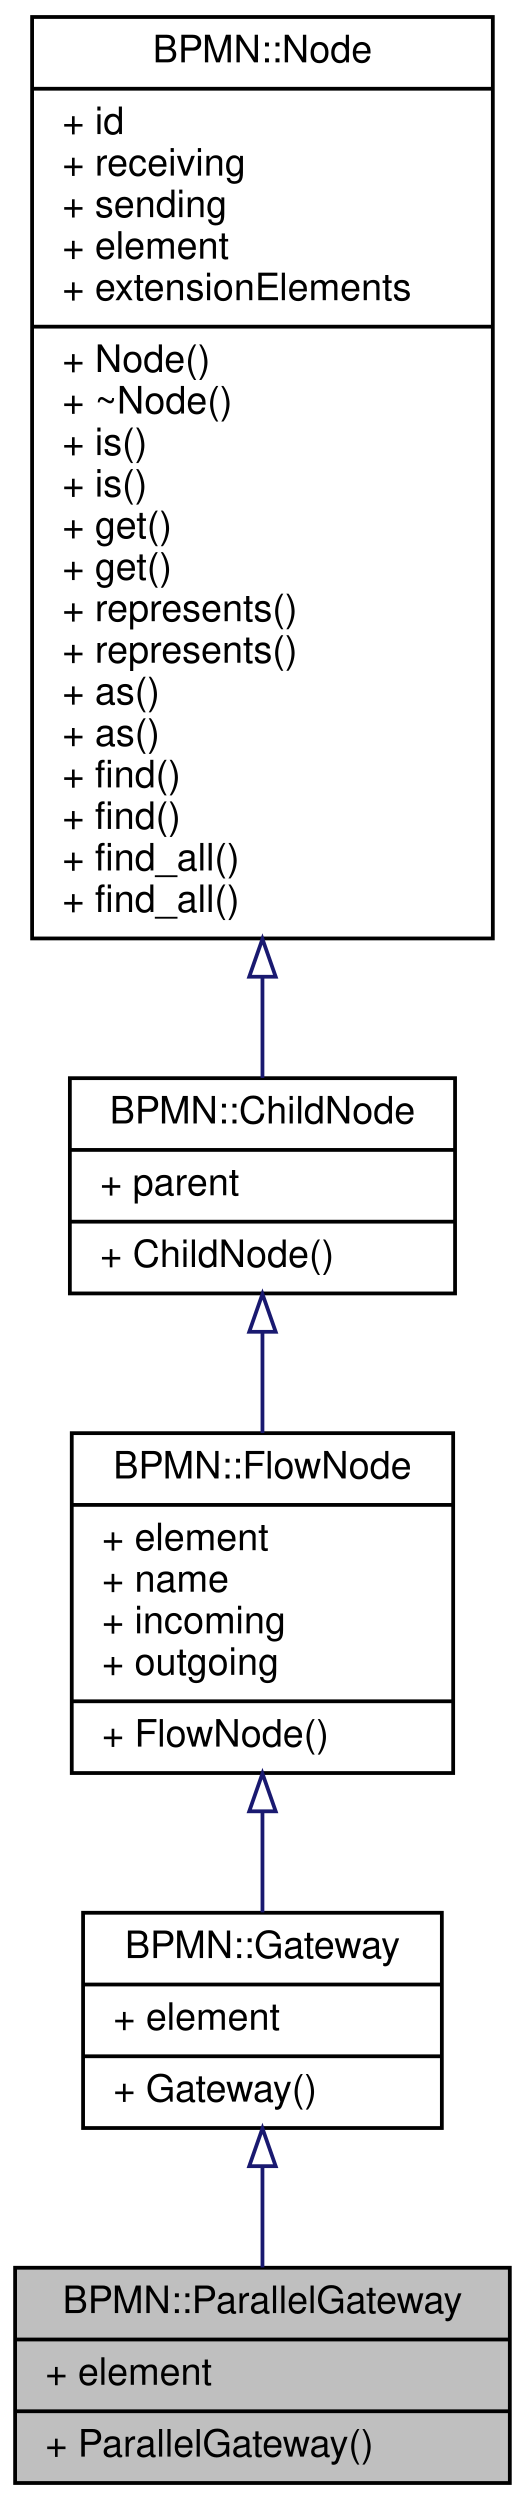
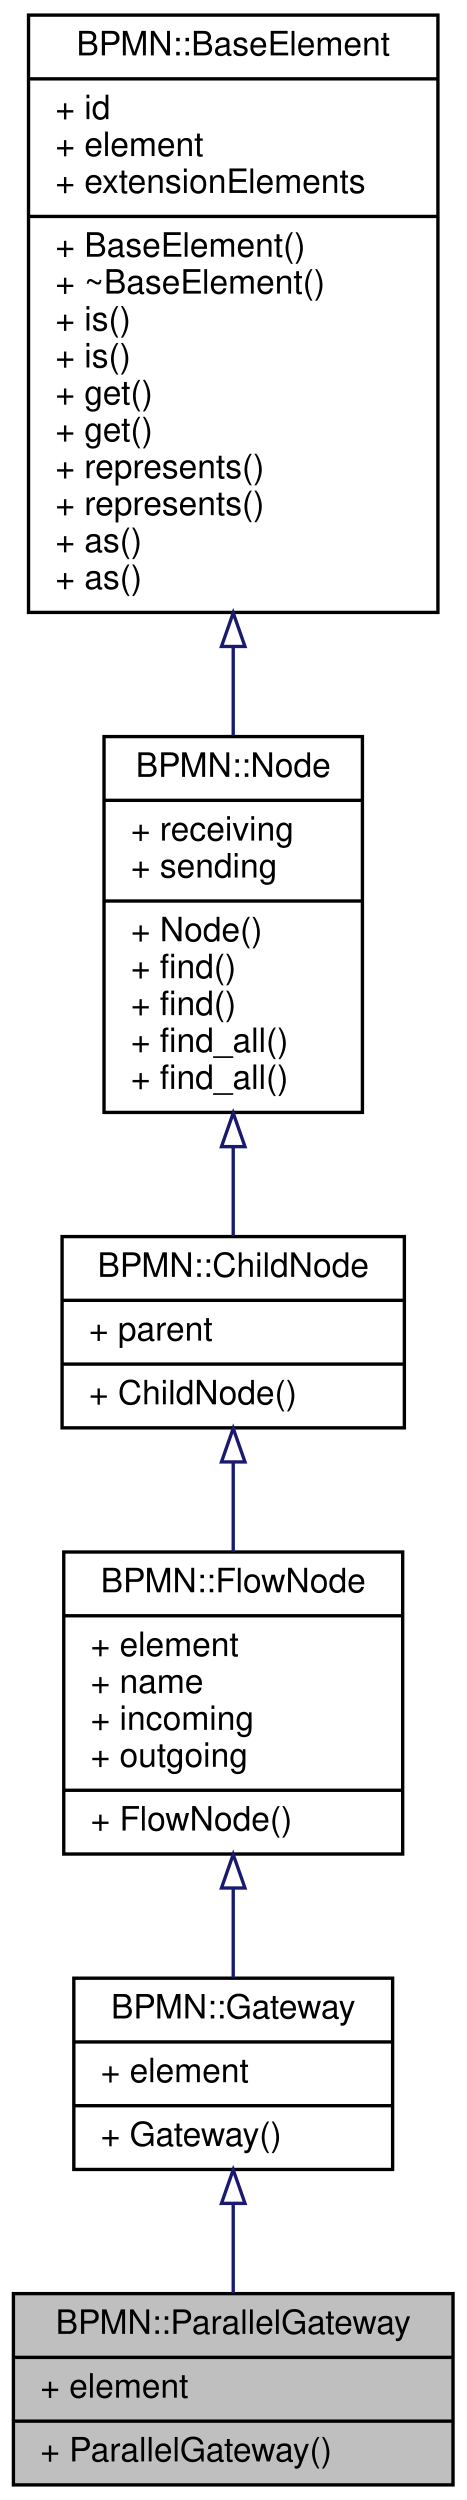
- <svg xmlns="http://www.w3.org/2000/svg" xmlns:xlink="http://www.w3.org/1999/xlink" width="139pt" height="662pt" viewBox="0.00 0.00 139.00 662.00">
-   <g id="graph0" class="graph" transform="scale(1 1) rotate(0) translate(4 658)">
+ <svg xmlns="http://www.w3.org/2000/svg" xmlns:xlink="http://www.w3.org/1999/xlink" width="139pt" height="745pt" viewBox="0.00 0.00 139.00 745.00">
+   <g id="graph0" class="graph" transform="scale(1 1) rotate(0) translate(4 741)">
    <g id="node1" class="node">
      <g id="a_node1">
        <a xlink:title=" ">
          <polygon fill="#bfbfbf" stroke="black" points="0,-0.5 0,-57.5 131,-57.5 131,-0.5 0,-0.5" />
          <text text-anchor="middle" x="65.5" y="-45.5" font-family="Helvetica,sans-Serif" font-size="10.00">BPMN::ParallelGateway</text>
          <polyline fill="none" stroke="black" points="0,-38.5 131,-38.5 " />
          <text text-anchor="start" x="8" y="-26.5" font-family="Helvetica,sans-Serif" font-size="10.00">+ element</text>
          <polyline fill="none" stroke="black" points="0,-19.5 131,-19.5 " />
          <text text-anchor="start" x="8" y="-7.5" font-family="Helvetica,sans-Serif" font-size="10.00">+ ParallelGateway()</text>
        </a>
      </g>
    </g>
    <g id="node2" class="node">
      <g id="a_node2">
        <a xlink:href="classBPMN_1_1Gateway.html" target="_top" xlink:title=" ">
          <polygon fill="none" stroke="black" points="18,-94.5 18,-151.5 113,-151.5 113,-94.5 18,-94.5" />
          <text text-anchor="middle" x="65.5" y="-139.5" font-family="Helvetica,sans-Serif" font-size="10.00">BPMN::Gateway</text>
          <polyline fill="none" stroke="black" points="18,-132.5 113,-132.5 " />
          <text text-anchor="start" x="26" y="-120.5" font-family="Helvetica,sans-Serif" font-size="10.00">+ element</text>
          <polyline fill="none" stroke="black" points="18,-113.5 113,-113.5 " />
          <text text-anchor="start" x="26" y="-101.5" font-family="Helvetica,sans-Serif" font-size="10.00">+ Gateway()</text>
        </a>
      </g>
    </g>
    <g id="edge1" class="edge">
      <path fill="none" stroke="midnightblue" d="M65.5,-84.21C65.5,-75.29 65.5,-65.95 65.5,-57.58" />
      <polygon fill="none" stroke="midnightblue" points="62,-84.4 65.5,-94.4 69,-84.4 62,-84.4" />
    </g>
    <g id="node3" class="node">
      <g id="a_node3">
        <a xlink:href="classBPMN_1_1FlowNode.html" target="_top" xlink:title="Base class for BPMN elements that may contain incoming and outgoing sequence flows.">
          <polygon fill="none" stroke="black" points="15,-188.5 15,-278.5 116,-278.5 116,-188.5 15,-188.5" />
          <text text-anchor="middle" x="65.5" y="-266.5" font-family="Helvetica,sans-Serif" font-size="10.00">BPMN::FlowNode</text>
          <polyline fill="none" stroke="black" points="15,-259.5 116,-259.5 " />
          <text text-anchor="start" x="23" y="-247.5" font-family="Helvetica,sans-Serif" font-size="10.00">+ element</text>
          <text text-anchor="start" x="23" y="-236.5" font-family="Helvetica,sans-Serif" font-size="10.00">+ name</text>
          <text text-anchor="start" x="23" y="-225.5" font-family="Helvetica,sans-Serif" font-size="10.00">+ incoming</text>
          <text text-anchor="start" x="23" y="-214.5" font-family="Helvetica,sans-Serif" font-size="10.00">+ outgoing</text>
          <polyline fill="none" stroke="black" points="15,-207.5 116,-207.5 " />
          <text text-anchor="start" x="23" y="-195.5" font-family="Helvetica,sans-Serif" font-size="10.00">+ FlowNode()</text>
        </a>
      </g>
    </g>
    <g id="edge2" class="edge">
      <path fill="none" stroke="midnightblue" d="M65.5,-178.35C65.5,-169.07 65.5,-159.79 65.5,-151.59" />
      <polygon fill="none" stroke="midnightblue" points="62,-178.37 65.5,-188.37 69,-178.37 62,-178.37" />
    </g>
    <g id="node4" class="node">
      <g id="a_node4">
        <a xlink:href="classBPMN_1_1ChildNode.html" target="_top" xlink:title="Base class for BPMN elements within a Scope.">
          <polygon fill="none" stroke="black" points="14.5,-315.5 14.5,-372.5 116.5,-372.5 116.5,-315.5 14.5,-315.5" />
          <text text-anchor="middle" x="65.5" y="-360.5" font-family="Helvetica,sans-Serif" font-size="10.00">BPMN::ChildNode</text>
          <polyline fill="none" stroke="black" points="14.5,-353.5 116.5,-353.5 " />
          <text text-anchor="start" x="22.5" y="-341.5" font-family="Helvetica,sans-Serif" font-size="10.00">+ parent</text>
          <polyline fill="none" stroke="black" points="14.5,-334.5 116.5,-334.5 " />
          <text text-anchor="start" x="22.5" y="-322.5" font-family="Helvetica,sans-Serif" font-size="10.00">+ ChildNode()</text>
        </a>
      </g>
    </g>
    <g id="edge3" class="edge">
      <path fill="none" stroke="midnightblue" d="M65.5,-305.21C65.5,-296.61 65.5,-287.39 65.5,-278.55" />
      <polygon fill="none" stroke="midnightblue" points="62,-305.34 65.5,-315.34 69,-305.34 62,-305.34" />
    </g>
    <g id="node5" class="node">
      <g id="a_node5">
-         <a xlink:href="classBPMN_1_1Node.html" target="_top" xlink:title="Base class for all elements in a BPMN model.">
-           <polygon fill="none" stroke="black" points="4.5,-409.5 4.5,-653.5 126.5,-653.5 126.5,-409.5 4.5,-409.5" />
-           <text text-anchor="middle" x="65.5" y="-641.5" font-family="Helvetica,sans-Serif" font-size="10.00">BPMN::Node</text>
-           <polyline fill="none" stroke="black" points="4.5,-634.5 126.5,-634.5 " />
-           <text text-anchor="start" x="12.5" y="-622.5" font-family="Helvetica,sans-Serif" font-size="10.00">+ id</text>
-           <text text-anchor="start" x="12.5" y="-611.5" font-family="Helvetica,sans-Serif" font-size="10.00">+ receiving</text>
-           <text text-anchor="start" x="12.5" y="-600.5" font-family="Helvetica,sans-Serif" font-size="10.00">+ sending</text>
-           <text text-anchor="start" x="12.5" y="-589.5" font-family="Helvetica,sans-Serif" font-size="10.00">+ element</text>
-           <text text-anchor="start" x="12.5" y="-578.5" font-family="Helvetica,sans-Serif" font-size="10.00">+ extensionElements</text>
-           <polyline fill="none" stroke="black" points="4.5,-571.5 126.5,-571.5 " />
-           <text text-anchor="start" x="12.5" y="-559.5" font-family="Helvetica,sans-Serif" font-size="10.00">+ Node()</text>
-           <text text-anchor="start" x="12.5" y="-548.5" font-family="Helvetica,sans-Serif" font-size="10.00">+ ~Node()</text>
-           <text text-anchor="start" x="12.5" y="-537.5" font-family="Helvetica,sans-Serif" font-size="10.00">+ is()</text>
-           <text text-anchor="start" x="12.5" y="-526.5" font-family="Helvetica,sans-Serif" font-size="10.00">+ is()</text>
-           <text text-anchor="start" x="12.5" y="-515.5" font-family="Helvetica,sans-Serif" font-size="10.00">+ get()</text>
-           <text text-anchor="start" x="12.5" y="-504.5" font-family="Helvetica,sans-Serif" font-size="10.00">+ get()</text>
-           <text text-anchor="start" x="12.5" y="-493.5" font-family="Helvetica,sans-Serif" font-size="10.00">+ represents()</text>
-           <text text-anchor="start" x="12.5" y="-482.5" font-family="Helvetica,sans-Serif" font-size="10.00">+ represents()</text>
-           <text text-anchor="start" x="12.5" y="-471.5" font-family="Helvetica,sans-Serif" font-size="10.00">+ as()</text>
-           <text text-anchor="start" x="12.5" y="-460.5" font-family="Helvetica,sans-Serif" font-size="10.00">+ as()</text>
-           <text text-anchor="start" x="12.5" y="-449.5" font-family="Helvetica,sans-Serif" font-size="10.00">+ find()</text>
-           <text text-anchor="start" x="12.5" y="-438.5" font-family="Helvetica,sans-Serif" font-size="10.00">+ find()</text>
-           <text text-anchor="start" x="12.5" y="-427.5" font-family="Helvetica,sans-Serif" font-size="10.00">+ find_all()</text>
-           <text text-anchor="start" x="12.5" y="-416.5" font-family="Helvetica,sans-Serif" font-size="10.00">+ find_all()</text>
+         <a xlink:href="classBPMN_1_1Node.html" target="_top" xlink:title="Base class for all nodes in a BPMN model.">
+           <polygon fill="none" stroke="black" points="27,-409.5 27,-521.5 104,-521.5 104,-409.5 27,-409.5" />
+           <text text-anchor="middle" x="65.5" y="-509.5" font-family="Helvetica,sans-Serif" font-size="10.00">BPMN::Node</text>
+           <polyline fill="none" stroke="black" points="27,-502.5 104,-502.5 " />
+           <text text-anchor="start" x="35" y="-490.5" font-family="Helvetica,sans-Serif" font-size="10.00">+ receiving</text>
+           <text text-anchor="start" x="35" y="-479.5" font-family="Helvetica,sans-Serif" font-size="10.00">+ sending</text>
+           <polyline fill="none" stroke="black" points="27,-472.5 104,-472.5 " />
+           <text text-anchor="start" x="35" y="-460.5" font-family="Helvetica,sans-Serif" font-size="10.00">+ Node()</text>
+           <text text-anchor="start" x="35" y="-449.5" font-family="Helvetica,sans-Serif" font-size="10.00">+ find()</text>
+           <text text-anchor="start" x="35" y="-438.5" font-family="Helvetica,sans-Serif" font-size="10.00">+ find()</text>
+           <text text-anchor="start" x="35" y="-427.5" font-family="Helvetica,sans-Serif" font-size="10.00">+ find_all()</text>
+           <text text-anchor="start" x="35" y="-416.5" font-family="Helvetica,sans-Serif" font-size="10.00">+ find_all()</text>
        </a>
      </g>
    </g>
    <g id="edge4" class="edge">
-       <path fill="none" stroke="midnightblue" d="M65.5,-399.34C65.5,-389.53 65.5,-380.42 65.5,-372.57" />
-       <polygon fill="none" stroke="midnightblue" points="62,-399.36 65.5,-409.36 69,-399.36 62,-399.36" />
+       <path fill="none" stroke="midnightblue" d="M65.5,-399.15C65.5,-389.82 65.5,-380.67 65.5,-372.63" />
+       <polygon fill="none" stroke="midnightblue" points="62,-399.3 65.5,-409.3 69,-399.3 62,-399.3" />
+     </g>
+     <g id="node6" class="node">
+       <g id="a_node6">
+         <a xlink:href="classBPMN_1_1BaseElement.html" target="_top" xlink:title="Base class for all elements in a BPMN model.">
+           <polygon fill="none" stroke="black" points="4.5,-558.5 4.5,-736.5 126.5,-736.5 126.5,-558.5 4.5,-558.5" />
+           <text text-anchor="middle" x="65.5" y="-724.5" font-family="Helvetica,sans-Serif" font-size="10.00">BPMN::BaseElement</text>
+           <polyline fill="none" stroke="black" points="4.5,-717.5 126.5,-717.5 " />
+           <text text-anchor="start" x="12.5" y="-705.5" font-family="Helvetica,sans-Serif" font-size="10.00">+ id</text>
+           <text text-anchor="start" x="12.5" y="-694.5" font-family="Helvetica,sans-Serif" font-size="10.00">+ element</text>
+           <text text-anchor="start" x="12.5" y="-683.5" font-family="Helvetica,sans-Serif" font-size="10.00">+ extensionElements</text>
+           <polyline fill="none" stroke="black" points="4.5,-676.5 126.5,-676.5 " />
+           <text text-anchor="start" x="12.5" y="-664.5" font-family="Helvetica,sans-Serif" font-size="10.00">+ BaseElement()</text>
+           <text text-anchor="start" x="12.5" y="-653.5" font-family="Helvetica,sans-Serif" font-size="10.00">+ ~BaseElement()</text>
+           <text text-anchor="start" x="12.5" y="-642.5" font-family="Helvetica,sans-Serif" font-size="10.00">+ is()</text>
+           <text text-anchor="start" x="12.5" y="-631.5" font-family="Helvetica,sans-Serif" font-size="10.00">+ is()</text>
+           <text text-anchor="start" x="12.5" y="-620.5" font-family="Helvetica,sans-Serif" font-size="10.00">+ get()</text>
+           <text text-anchor="start" x="12.5" y="-609.5" font-family="Helvetica,sans-Serif" font-size="10.00">+ get()</text>
+           <text text-anchor="start" x="12.5" y="-598.5" font-family="Helvetica,sans-Serif" font-size="10.00">+ represents()</text>
+           <text text-anchor="start" x="12.5" y="-587.5" font-family="Helvetica,sans-Serif" font-size="10.00">+ represents()</text>
+           <text text-anchor="start" x="12.5" y="-576.5" font-family="Helvetica,sans-Serif" font-size="10.00">+ as()</text>
+           <text text-anchor="start" x="12.5" y="-565.5" font-family="Helvetica,sans-Serif" font-size="10.00">+ as()</text>
+         </a>
+       </g>
+     </g>
+     <g id="edge5" class="edge">
+       <path fill="none" stroke="midnightblue" d="M65.5,-548.12C65.5,-539.1 65.5,-530.18 65.5,-521.75" />
+       <polygon fill="none" stroke="midnightblue" points="62,-548.35 65.5,-558.35 69,-548.35 62,-548.35" />
    </g>
  </g>
</svg>
